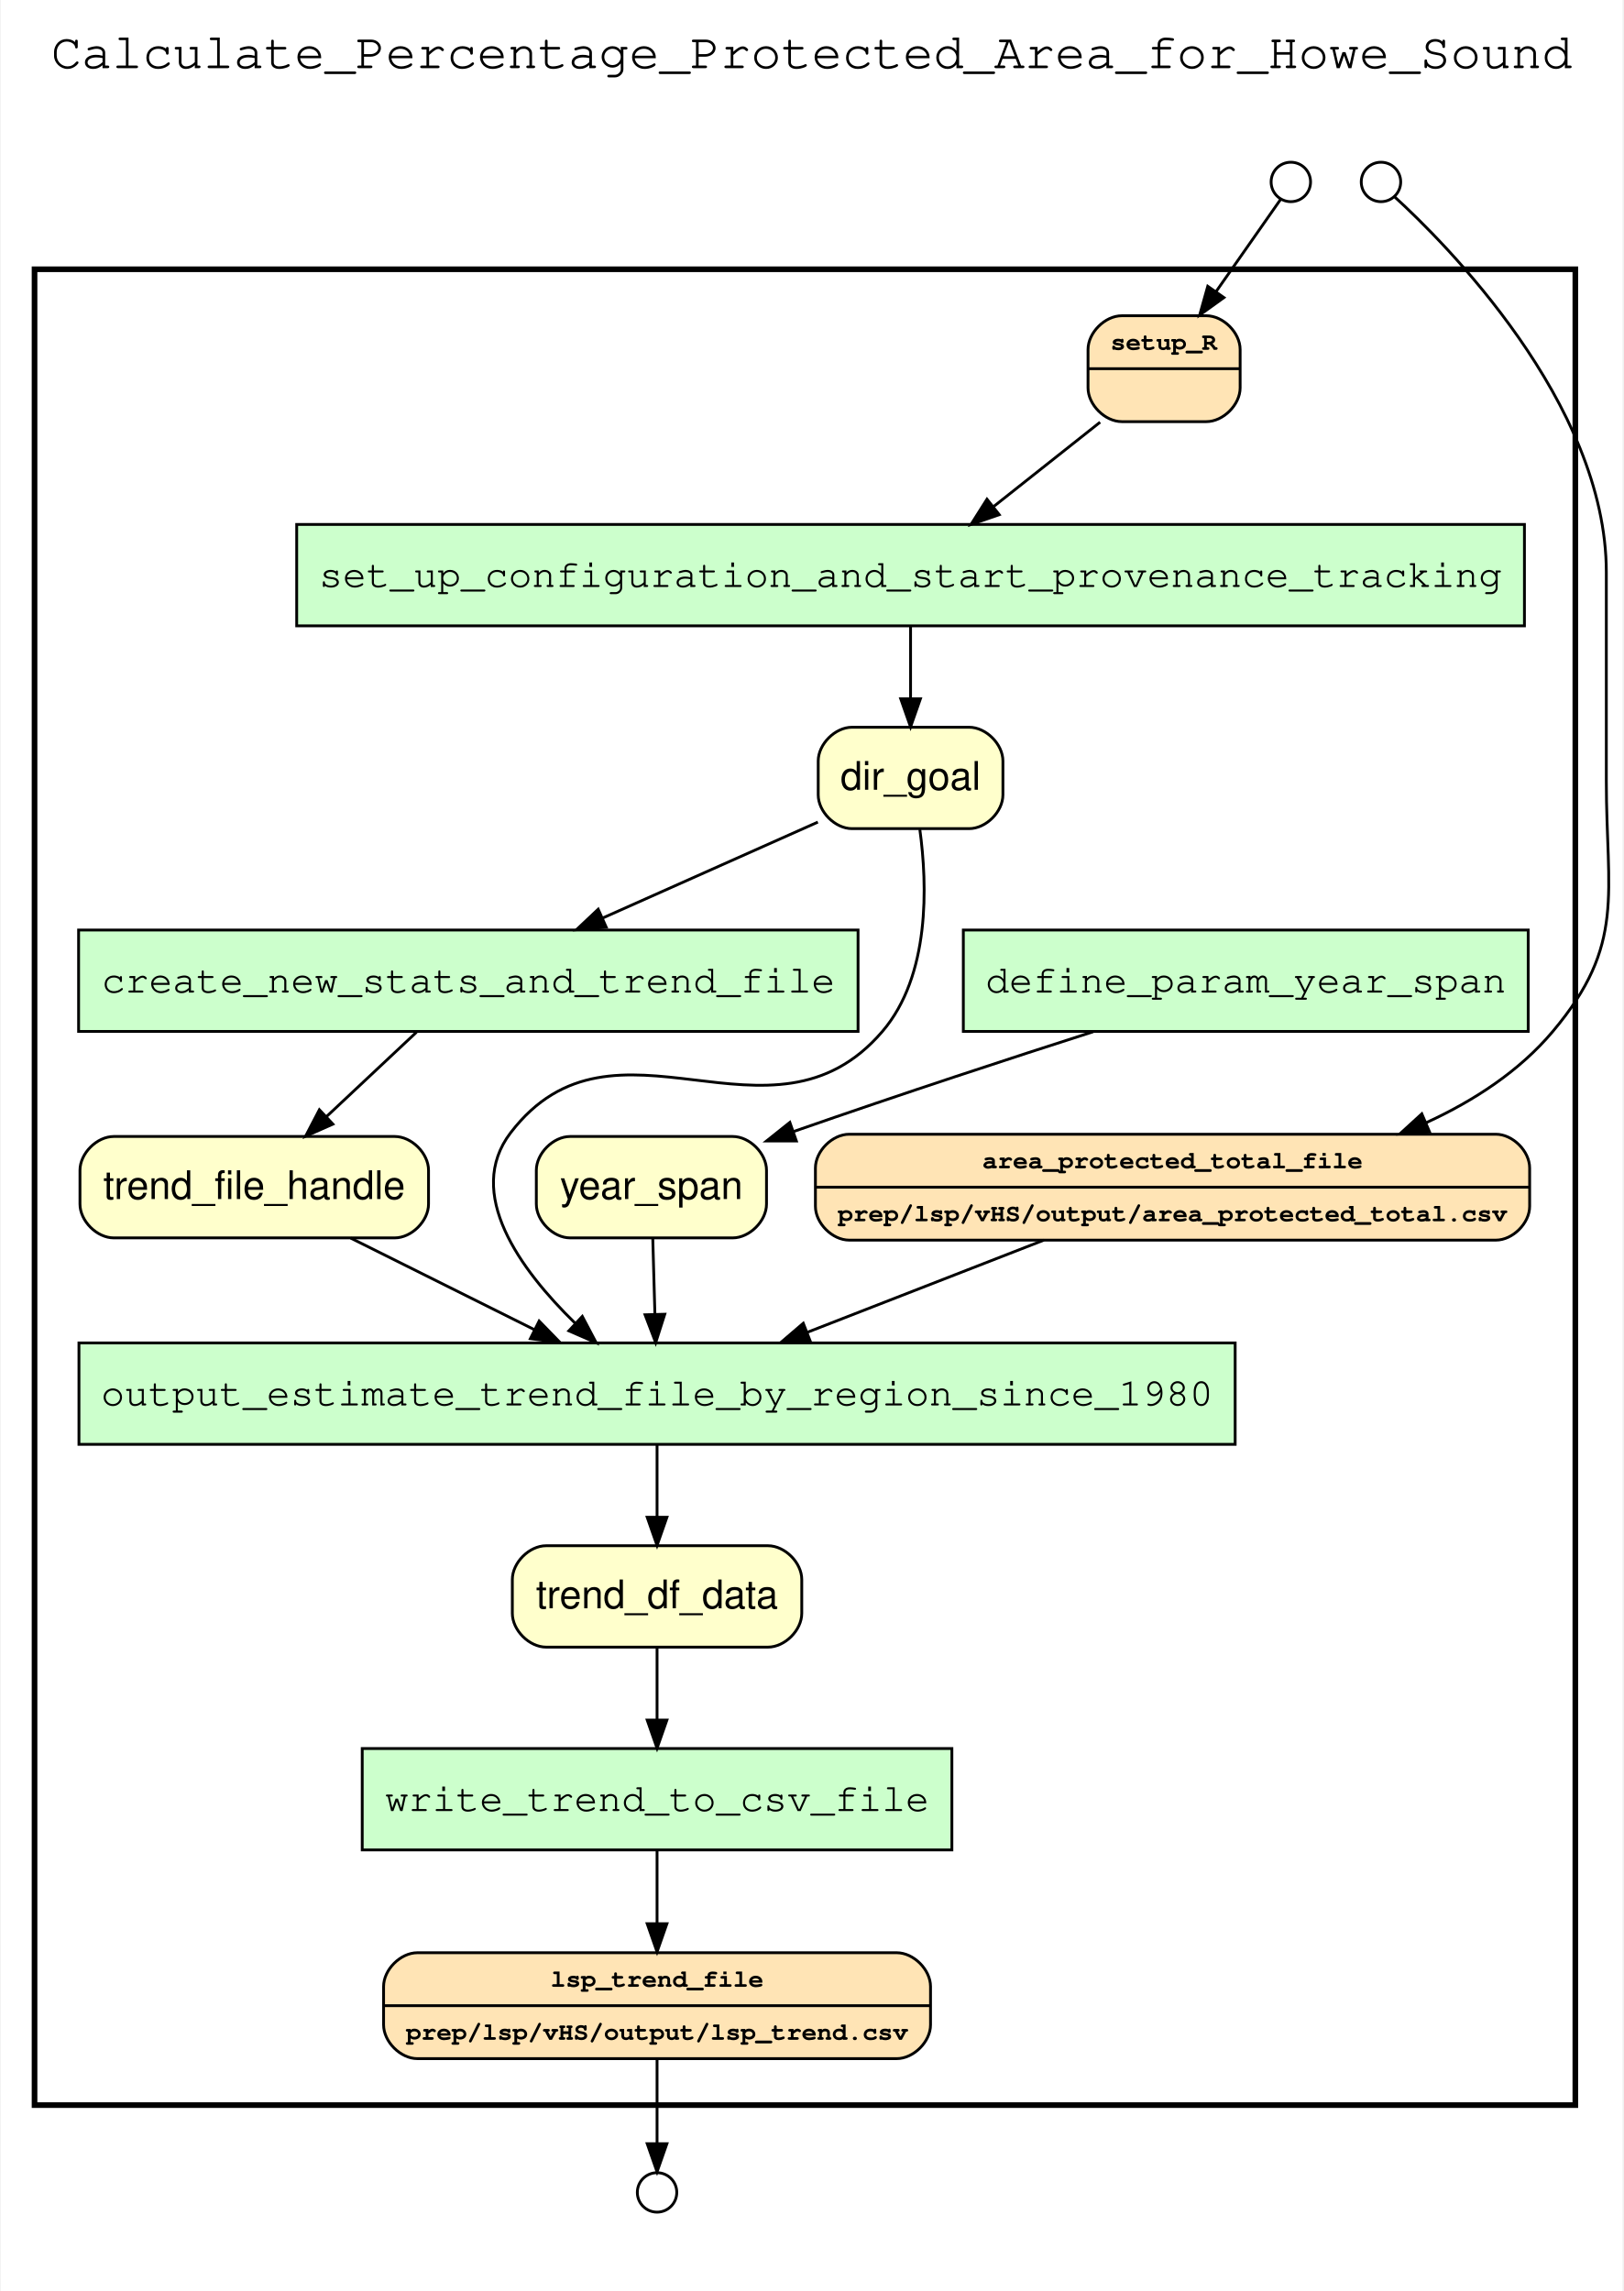
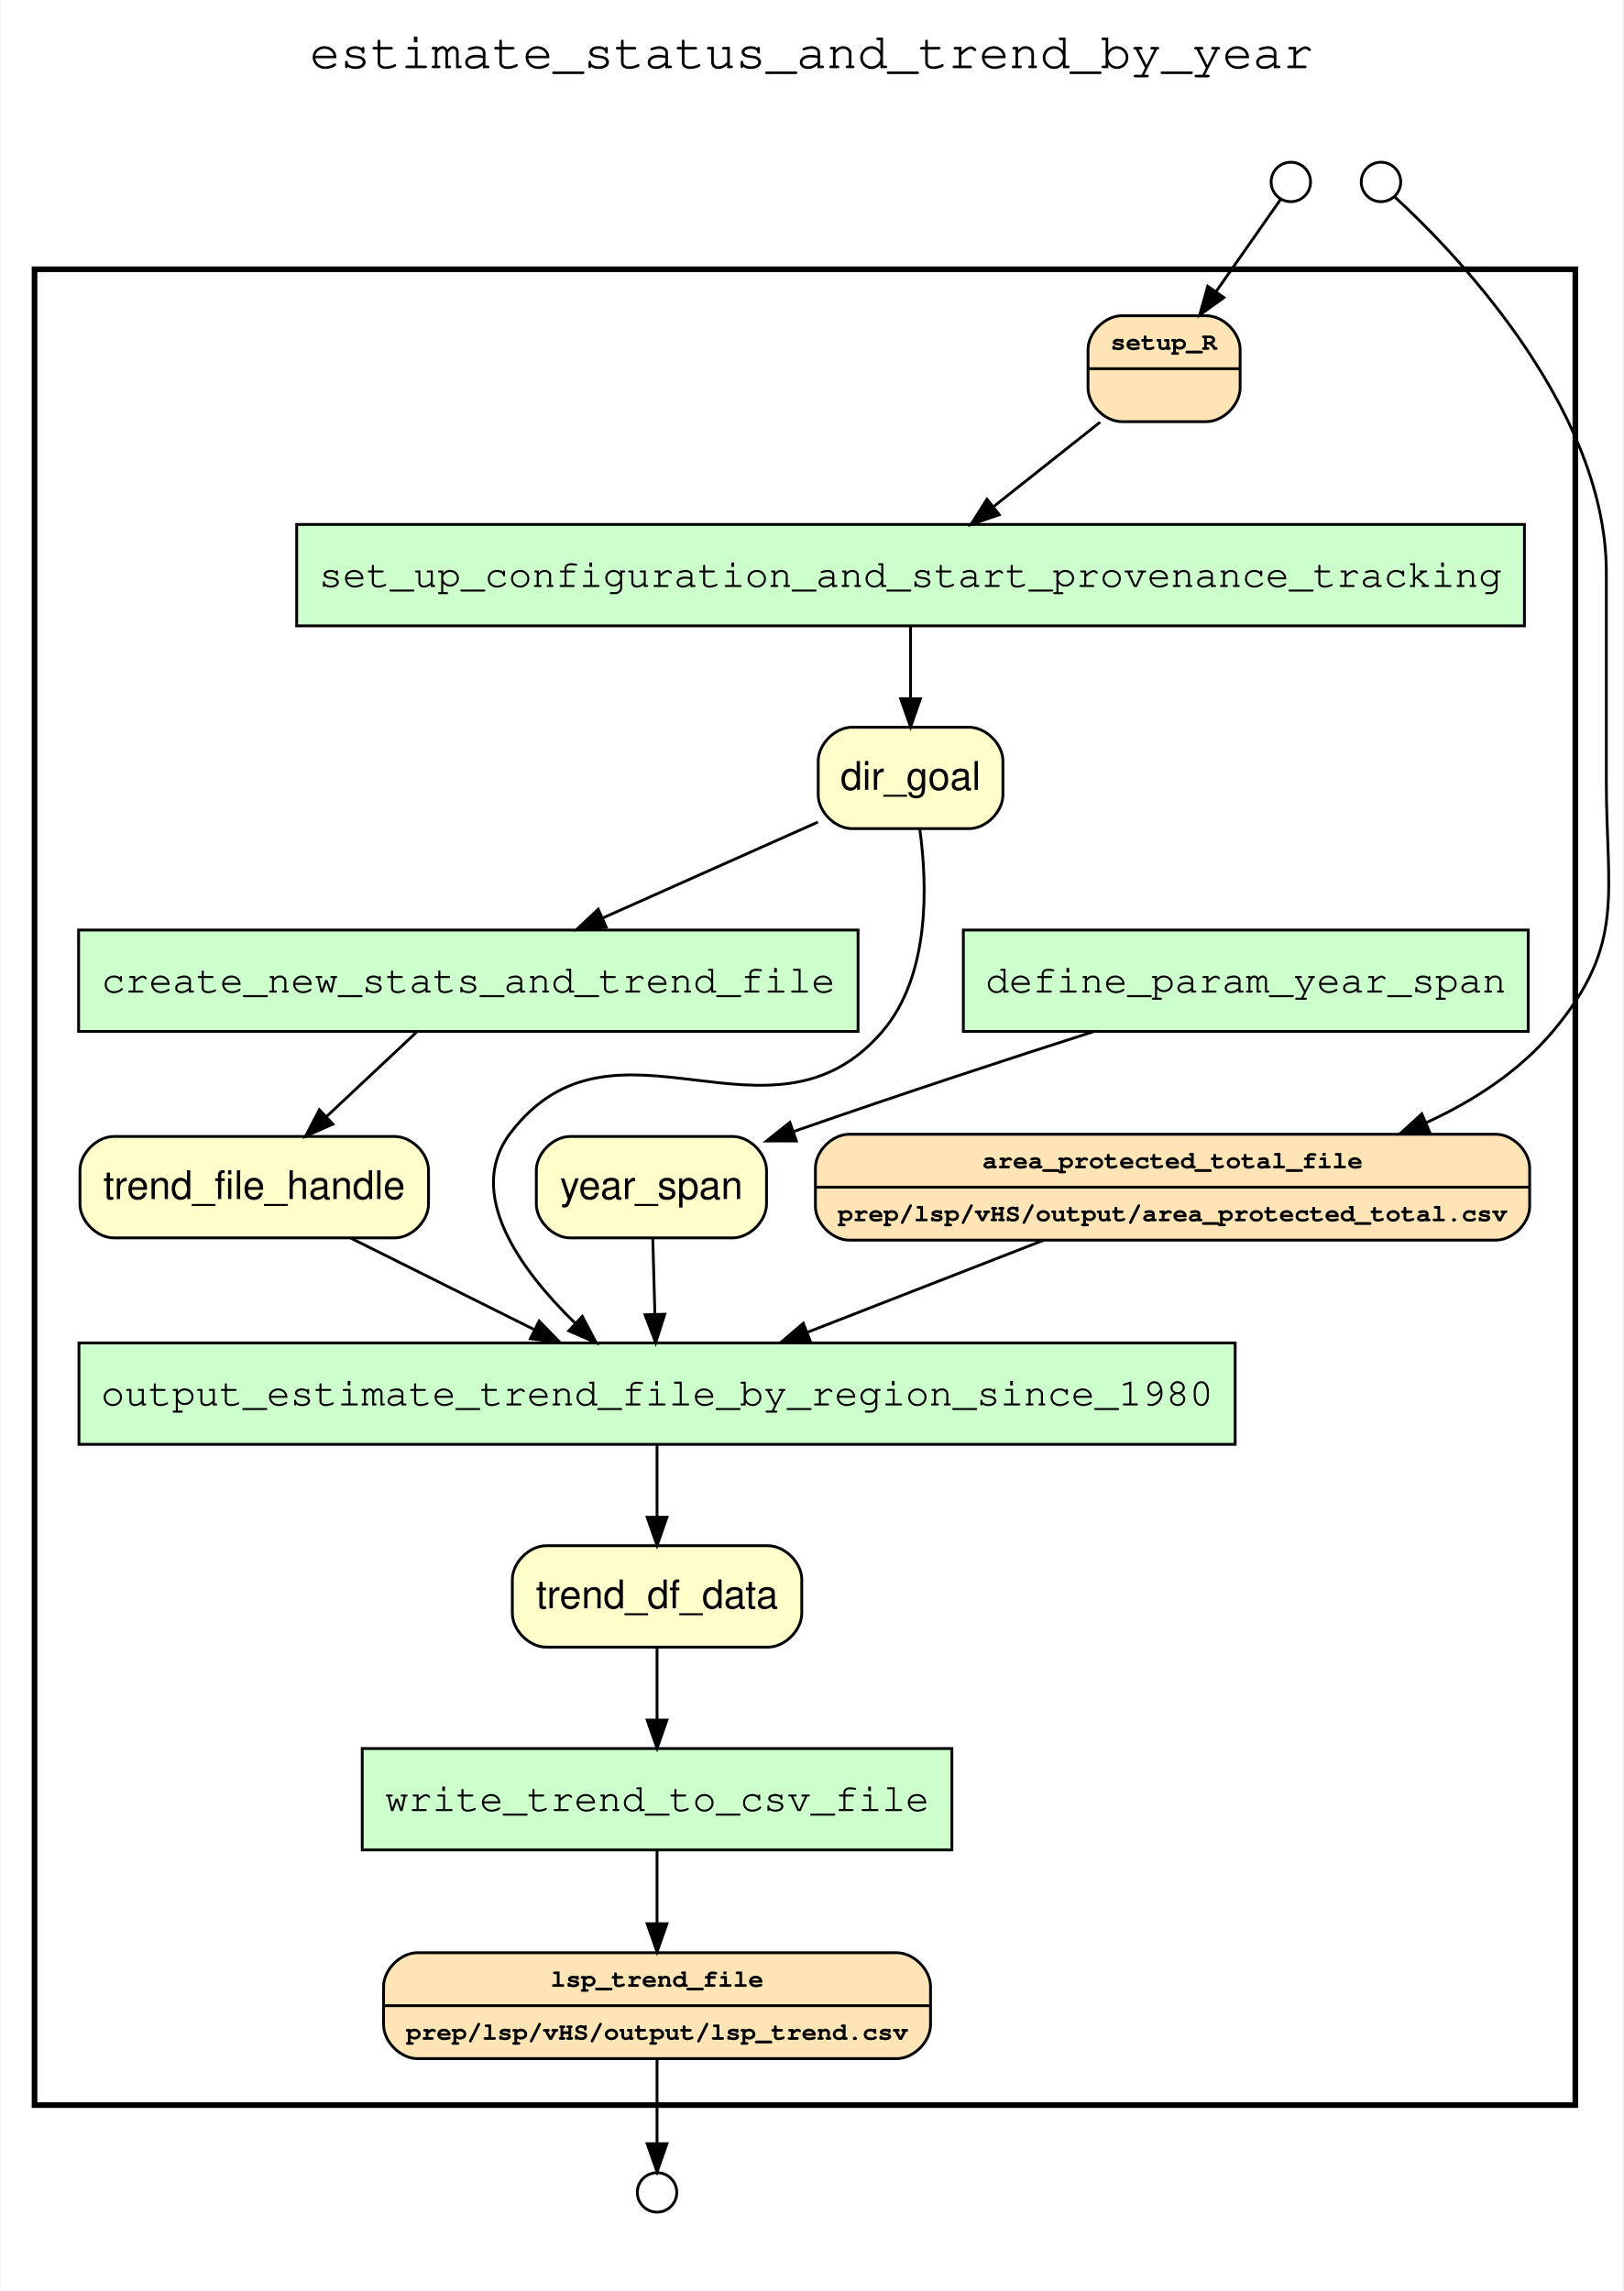
<svg xmlns="http://www.w3.org/2000/svg" width="576pt" height="813pt" viewBox="0.00 0.00 575.76 813.40">
  <g id="graph0" class="graph" transform="scale(1 1) rotate(0) translate(4 809.4)">
    <polygon fill="white" stroke="none" points="-4,4 -4,-809.4 571.759,-809.4 571.759,4 -4,4" />
-     <text text-anchor="middle" x="283.88" y="-785.2" font-family="Courier,monospace" font-size="18.00">Calculate_Percentage_Protected_Area_for_Howe_Sound</text>
+     <text text-anchor="middle" x="283.88" y="-785.2" font-family="Courier,monospace" font-size="18.00">estimate_status_and_trend_by_year</text>
    <g id="clust1" class="cluster">
      <polygon fill="none" stroke="black" stroke-width="2" points="8,-62 8,-713.8 555,-713.8 555,-62 8,-62" />
    </g>
    <g id="clust2" class="cluster">
      <polygon fill="none" stroke="white" stroke-width="2" points="16,-70 16,-705.8 547,-705.8 547,-70 16,-70" />
    </g>
    <g id="clust3" class="cluster">
      <polygon fill="none" stroke="white" stroke-width="2" points="431,-721.8 431,-767.8 509,-767.8 509,-721.8 431,-721.8" />
    </g>
    <g id="clust4" class="cluster">
      <polygon fill="none" stroke="white" stroke-width="2" points="439,-729.8 439,-759.8 501,-759.8 501,-729.8 439,-729.8" />
    </g>
    <g id="clust5" class="cluster">
      <polygon fill="none" stroke="white" stroke-width="2" points="206,-8 206,-54 252,-54 252,-8 206,-8" />
    </g>
    <g id="clust6" class="cluster">
      <polygon fill="none" stroke="white" stroke-width="2" points="214,-16 214,-46 244,-46 244,-16 214,-16" />
    </g>
    <g id="node1" class="node">
      <polygon fill="#ccffcc" stroke="black" points="434.234,-332.6 23.766,-332.6 23.766,-296.6 434.234,-296.6 434.234,-332.6" />
      <text text-anchor="middle" x="229" y="-310.4" font-family="Courier,monospace" font-size="14.00">output_estimate_trend_file_by_region_since_1980</text>
    </g>
    <g id="node9" class="node">
      <path fill="#ffffcc" stroke="black" d="M268.376,-260.6C268.376,-260.6 189.624,-260.6 189.624,-260.6 183.624,-260.6 177.624,-254.6 177.624,-248.6 177.624,-248.6 177.624,-236.6 177.624,-236.6 177.624,-230.6 183.624,-224.6 189.624,-224.6 189.624,-224.6 268.376,-224.6 268.376,-224.6 274.376,-224.6 280.376,-230.6 280.376,-236.6 280.376,-236.6 280.376,-248.6 280.376,-248.6 280.376,-254.6 274.376,-260.6 268.376,-260.6" />
      <text text-anchor="middle" x="229" y="-238.4" font-family="Helvetica,sans-Serif" font-size="14.00">trend_df_data</text>
    </g>
    <g id="edge11" class="edge">
      <path fill="none" stroke="black" d="M229,-296.297C229,-288.583 229,-279.312 229,-270.712" />
      <polygon fill="black" stroke="black" points="232.5,-270.704 229,-260.704 225.5,-270.704 232.5,-270.704" />
    </g>
    <g id="node2" class="node">
      <polygon fill="#ccffcc" stroke="black" points="538.269,-479.2 337.731,-479.2 337.731,-443.2 538.269,-443.2 538.269,-479.2" />
      <text text-anchor="middle" x="438" y="-457" font-family="Courier,monospace" font-size="14.00">define_param_year_span</text>
    </g>
    <g id="node8" class="node">
      <path fill="#ffffcc" stroke="black" d="M255.857,-405.9C255.857,-405.9 198.143,-405.9 198.143,-405.9 192.143,-405.9 186.143,-399.9 186.143,-393.9 186.143,-393.9 186.143,-381.9 186.143,-381.9 186.143,-375.9 192.143,-369.9 198.143,-369.9 198.143,-369.9 255.857,-369.9 255.857,-369.9 261.857,-369.9 267.857,-375.9 267.857,-381.9 267.857,-381.9 267.857,-393.9 267.857,-393.9 267.857,-399.9 261.857,-405.9 255.857,-405.9" />
      <text text-anchor="middle" x="227" y="-383.7" font-family="Helvetica,sans-Serif" font-size="14.00">year_span</text>
    </g>
    <g id="edge10" class="edge">
      <path fill="none" stroke="black" d="M383.812,-443.088C354.53,-433.699 317.556,-421.616 277.321,-407.611" />
      <polygon fill="black" stroke="black" points="278.456,-404.301 267.861,-404.304 276.146,-410.908 278.456,-404.301" />
    </g>
    <g id="node3" class="node">
      <polygon fill="#ccffcc" stroke="black" points="300.357,-479.2 23.643,-479.2 23.643,-443.2 300.357,-443.2 300.357,-479.2" />
      <text text-anchor="middle" x="162" y="-457" font-family="Courier,monospace" font-size="14.00">create_new_stats_and_trend_file</text>
    </g>
    <g id="node7" class="node">
      <path fill="#ffffcc" stroke="black" d="M135.871,-405.9C135.871,-405.9 36.129,-405.9 36.129,-405.9 30.129,-405.9 24.129,-399.9 24.129,-393.9 24.129,-393.9 24.129,-381.9 24.129,-381.9 24.129,-375.9 30.129,-369.9 36.129,-369.9 36.129,-369.9 135.871,-369.9 135.871,-369.9 141.871,-369.9 147.871,-375.9 147.871,-381.9 147.871,-381.9 147.871,-393.9 147.871,-393.9 147.871,-399.9 141.871,-405.9 135.871,-405.9" />
      <text text-anchor="middle" x="86" y="-383.7" font-family="Helvetica,sans-Serif" font-size="14.00">trend_file_handle</text>
    </g>
    <g id="edge9" class="edge">
      <path fill="none" stroke="black" d="M143.603,-442.94C133.987,-433.92 122.066,-422.736 111.568,-412.887" />
      <polygon fill="black" stroke="black" points="113.916,-410.29 104.228,-406.001 109.126,-415.395 113.916,-410.29" />
    </g>
    <g id="node4" class="node">
      <polygon fill="#ccffcc" stroke="black" points="536.93,-623.2 101.07,-623.2 101.07,-587.2 536.93,-587.2 536.93,-623.2" />
      <text text-anchor="middle" x="319" y="-601" font-family="Courier,monospace" font-size="14.00">set_up_configuration_and_start_provenance_tracking</text>
    </g>
    <g id="node6" class="node">
      <path fill="#ffffcc" stroke="black" d="M339.787,-551.2C339.787,-551.2 298.213,-551.2 298.213,-551.2 292.213,-551.2 286.213,-545.2 286.213,-539.2 286.213,-539.2 286.213,-527.2 286.213,-527.2 286.213,-521.2 292.213,-515.2 298.213,-515.2 298.213,-515.2 339.787,-515.2 339.787,-515.2 345.787,-515.2 351.787,-521.2 351.787,-527.2 351.787,-527.2 351.787,-539.2 351.787,-539.2 351.787,-545.2 345.787,-551.2 339.787,-551.2" />
      <text text-anchor="middle" x="319" y="-529" font-family="Helvetica,sans-Serif" font-size="14.00">dir_goal</text>
    </g>
    <g id="edge8" class="edge">
      <path fill="none" stroke="black" d="M319,-586.897C319,-579.183 319,-569.912 319,-561.312" />
      <polygon fill="black" stroke="black" points="322.5,-561.304 319,-551.304 315.5,-561.304 322.5,-561.304" />
    </g>
    <g id="node5" class="node">
      <polygon fill="#ccffcc" stroke="black" points="333.668,-188.6 124.332,-188.6 124.332,-152.6 333.668,-152.6 333.668,-188.6" />
      <text text-anchor="middle" x="229" y="-166.4" font-family="Courier,monospace" font-size="14.00">write_trend_to_csv_file</text>
    </g>
    <g id="node12" class="node">
      <path fill="#ffe4b5" stroke="black" d="M143.915,-78.5C143.915,-78.5 314.085,-78.5 314.085,-78.5 320.085,-78.5 326.085,-84.5 326.085,-90.5 326.085,-90.5 326.085,-104.1 326.085,-104.1 326.085,-110.1 320.085,-116.1 314.085,-116.1 314.085,-116.1 143.915,-116.1 143.915,-116.1 137.915,-116.1 131.915,-110.1 131.915,-104.1 131.915,-104.1 131.915,-90.5 131.915,-90.5 131.915,-84.5 137.915,-78.5 143.915,-78.5" />
      <text text-anchor="middle" x="229" y="-104" font-family="Courier,monospace" font-weight="bold" font-size="9.00">lsp_trend_file</text>
      <polyline fill="none" stroke="black" points="131.915,-97.3 326.085,-97.3 " />
      <text text-anchor="start" x="139.915" y="-85.2" font-family="Courier,monospace" font-weight="bold" font-size="9.00">prep/lsp/vHS/output/lsp_trend.csv</text>
    </g>
    <g id="edge12" class="edge">
      <path fill="none" stroke="black" d="M229,-152.34C229,-144.605 229,-135.279 229,-126.568" />
      <polygon fill="black" stroke="black" points="232.5,-126.396 229,-116.396 225.5,-126.396 232.5,-126.396" />
    </g>
    <g id="edge5" class="edge">
      <path fill="none" stroke="black" d="M322.291,-514.913C324.988,-495.169 325.992,-463.04 309,-443.2 269.445,-397.014 213.911,-455.526 177,-407.2 160.662,-385.809 180.303,-358.733 199.951,-339.582" />
      <polygon fill="black" stroke="black" points="202.46,-342.029 207.406,-332.659 197.697,-336.899 202.46,-342.029" />
    </g>
    <g id="edge6" class="edge">
      <path fill="none" stroke="black" d="M286.088,-517.526C263.922,-507.643 234.337,-494.452 209.613,-483.429" />
      <polygon fill="black" stroke="black" points="210.96,-480.197 200.402,-479.322 208.11,-486.591 210.96,-480.197" />
    </g>
    <g id="edge4" class="edge">
      <path fill="none" stroke="black" d="M120.252,-369.822C139.83,-360.06 164.576,-347.722 185.515,-337.282" />
      <polygon fill="black" stroke="black" points="187.144,-340.38 194.532,-332.786 184.021,-334.116 187.144,-340.38" />
    </g>
    <g id="edge3" class="edge">
      <path fill="none" stroke="black" d="M227.484,-369.64C227.71,-361.583 227.985,-351.8 228.237,-342.784" />
      <polygon fill="black" stroke="black" points="231.738,-342.795 228.52,-332.701 224.741,-342.599 231.738,-342.795" />
    </g>
    <g id="edge1" class="edge">
      <path fill="none" stroke="black" d="M229,-224.297C229,-216.583 229,-207.312 229,-198.712" />
      <polygon fill="black" stroke="black" points="232.5,-198.704 229,-188.704 225.5,-198.704 232.5,-198.704" />
    </g>
    <g id="node10" class="node">
      <path fill="#ffe4b5" stroke="black" d="M394,-659.7C394,-659.7 424,-659.7 424,-659.7 430,-659.7 436,-665.7 436,-671.7 436,-671.7 436,-685.3 436,-685.3 436,-691.3 430,-697.3 424,-697.3 424,-697.3 394,-697.3 394,-697.3 388,-697.3 382,-691.3 382,-685.3 382,-685.3 382,-671.7 382,-671.7 382,-665.7 388,-659.7 394,-659.7" />
      <text text-anchor="middle" x="408.897" y="-685.2" font-family="Courier,monospace" font-weight="bold" font-size="9.00">setup_R</text>
      <polyline fill="none" stroke="black" points="382,-678.5 435.794,-678.5 " />
      <text text-anchor="middle" x="408.897" y="-666.4" font-family="Courier,monospace" font-weight="bold" font-size="9.00"> </text>
    </g>
    <g id="edge7" class="edge">
      <path fill="none" stroke="black" d="M386.289,-659.508C374.866,-650.458 360.878,-639.377 348.621,-629.666" />
      <polygon fill="black" stroke="black" points="350.476,-626.671 340.464,-623.205 346.129,-632.158 350.476,-626.671" />
    </g>
    <g id="node11" class="node">
      <path fill="#ffe4b5" stroke="black" d="M297.22,-369.1C297.22,-369.1 526.78,-369.1 526.78,-369.1 532.78,-369.1 538.78,-375.1 538.78,-381.1 538.78,-381.1 538.78,-394.7 538.78,-394.7 538.78,-400.7 532.78,-406.7 526.78,-406.7 526.78,-406.7 297.22,-406.7 297.22,-406.7 291.22,-406.7 285.22,-400.7 285.22,-394.7 285.22,-394.7 285.22,-381.1 285.22,-381.1 285.22,-375.1 291.22,-369.1 297.22,-369.1" />
      <text text-anchor="middle" x="412" y="-394.6" font-family="Courier,monospace" font-weight="bold" font-size="9.00">area_protected_total_file</text>
      <polyline fill="none" stroke="black" points="285.22,-387.9 538.78,-387.9 " />
      <text text-anchor="start" x="293.22" y="-375.8" font-family="Courier,monospace" font-weight="bold" font-size="9.00">prep/lsp/vHS/output/area_protected_total.csv</text>
    </g>
    <g id="edge2" class="edge">
      <path fill="none" stroke="black" d="M366.293,-369.092C340.836,-359.173 309.007,-346.772 282.406,-336.408" />
      <polygon fill="black" stroke="black" points="283.452,-333.059 272.864,-332.69 280.911,-339.582 283.452,-333.059" />
    </g>
    <g id="node15" class="node">
      <ellipse fill="none" stroke="black" cx="229" cy="-31" rx="7" ry="7" />
    </g>
    <g id="edge15" class="edge">
      <path fill="none" stroke="black" d="M229,-78.389C229,-68.983 229,-57.539 229,-48.371" />
      <polygon fill="black" stroke="black" points="232.5,-48.301 229,-38.301 225.5,-48.301 232.5,-48.301" />
    </g>
    <g id="node13" class="node">
      <ellipse fill="none" stroke="black" cx="454" cy="-744.8" rx="7" ry="7" />
    </g>
    <g id="edge13" class="edge">
      <path fill="none" stroke="black" d="M450.469,-738.754C445.486,-731.634 436.034,-718.129 427.412,-705.808" />
      <polygon fill="black" stroke="black" points="430.241,-703.747 421.64,-697.561 424.506,-707.761 430.241,-703.747" />
    </g>
    <g id="node14" class="node">
      <ellipse fill="none" stroke="black" cx="486" cy="-744.8" rx="7" ry="7" />
    </g>
    <g id="edge14" class="edge">
      <path fill="none" stroke="black" d="M490.765,-739.586C507.987,-723.866 566,-666.44 566,-606.2 566,-606.2 566,-606.2 566,-532.2 566,-491.753 573.037,-474.152 547,-443.2 535.131,-429.09 519.057,-418.613 502.141,-410.842" />
      <polygon fill="black" stroke="black" points="503.248,-407.51 492.677,-406.798 500.497,-413.946 503.248,-407.51" />
    </g>
  </g>
</svg>
